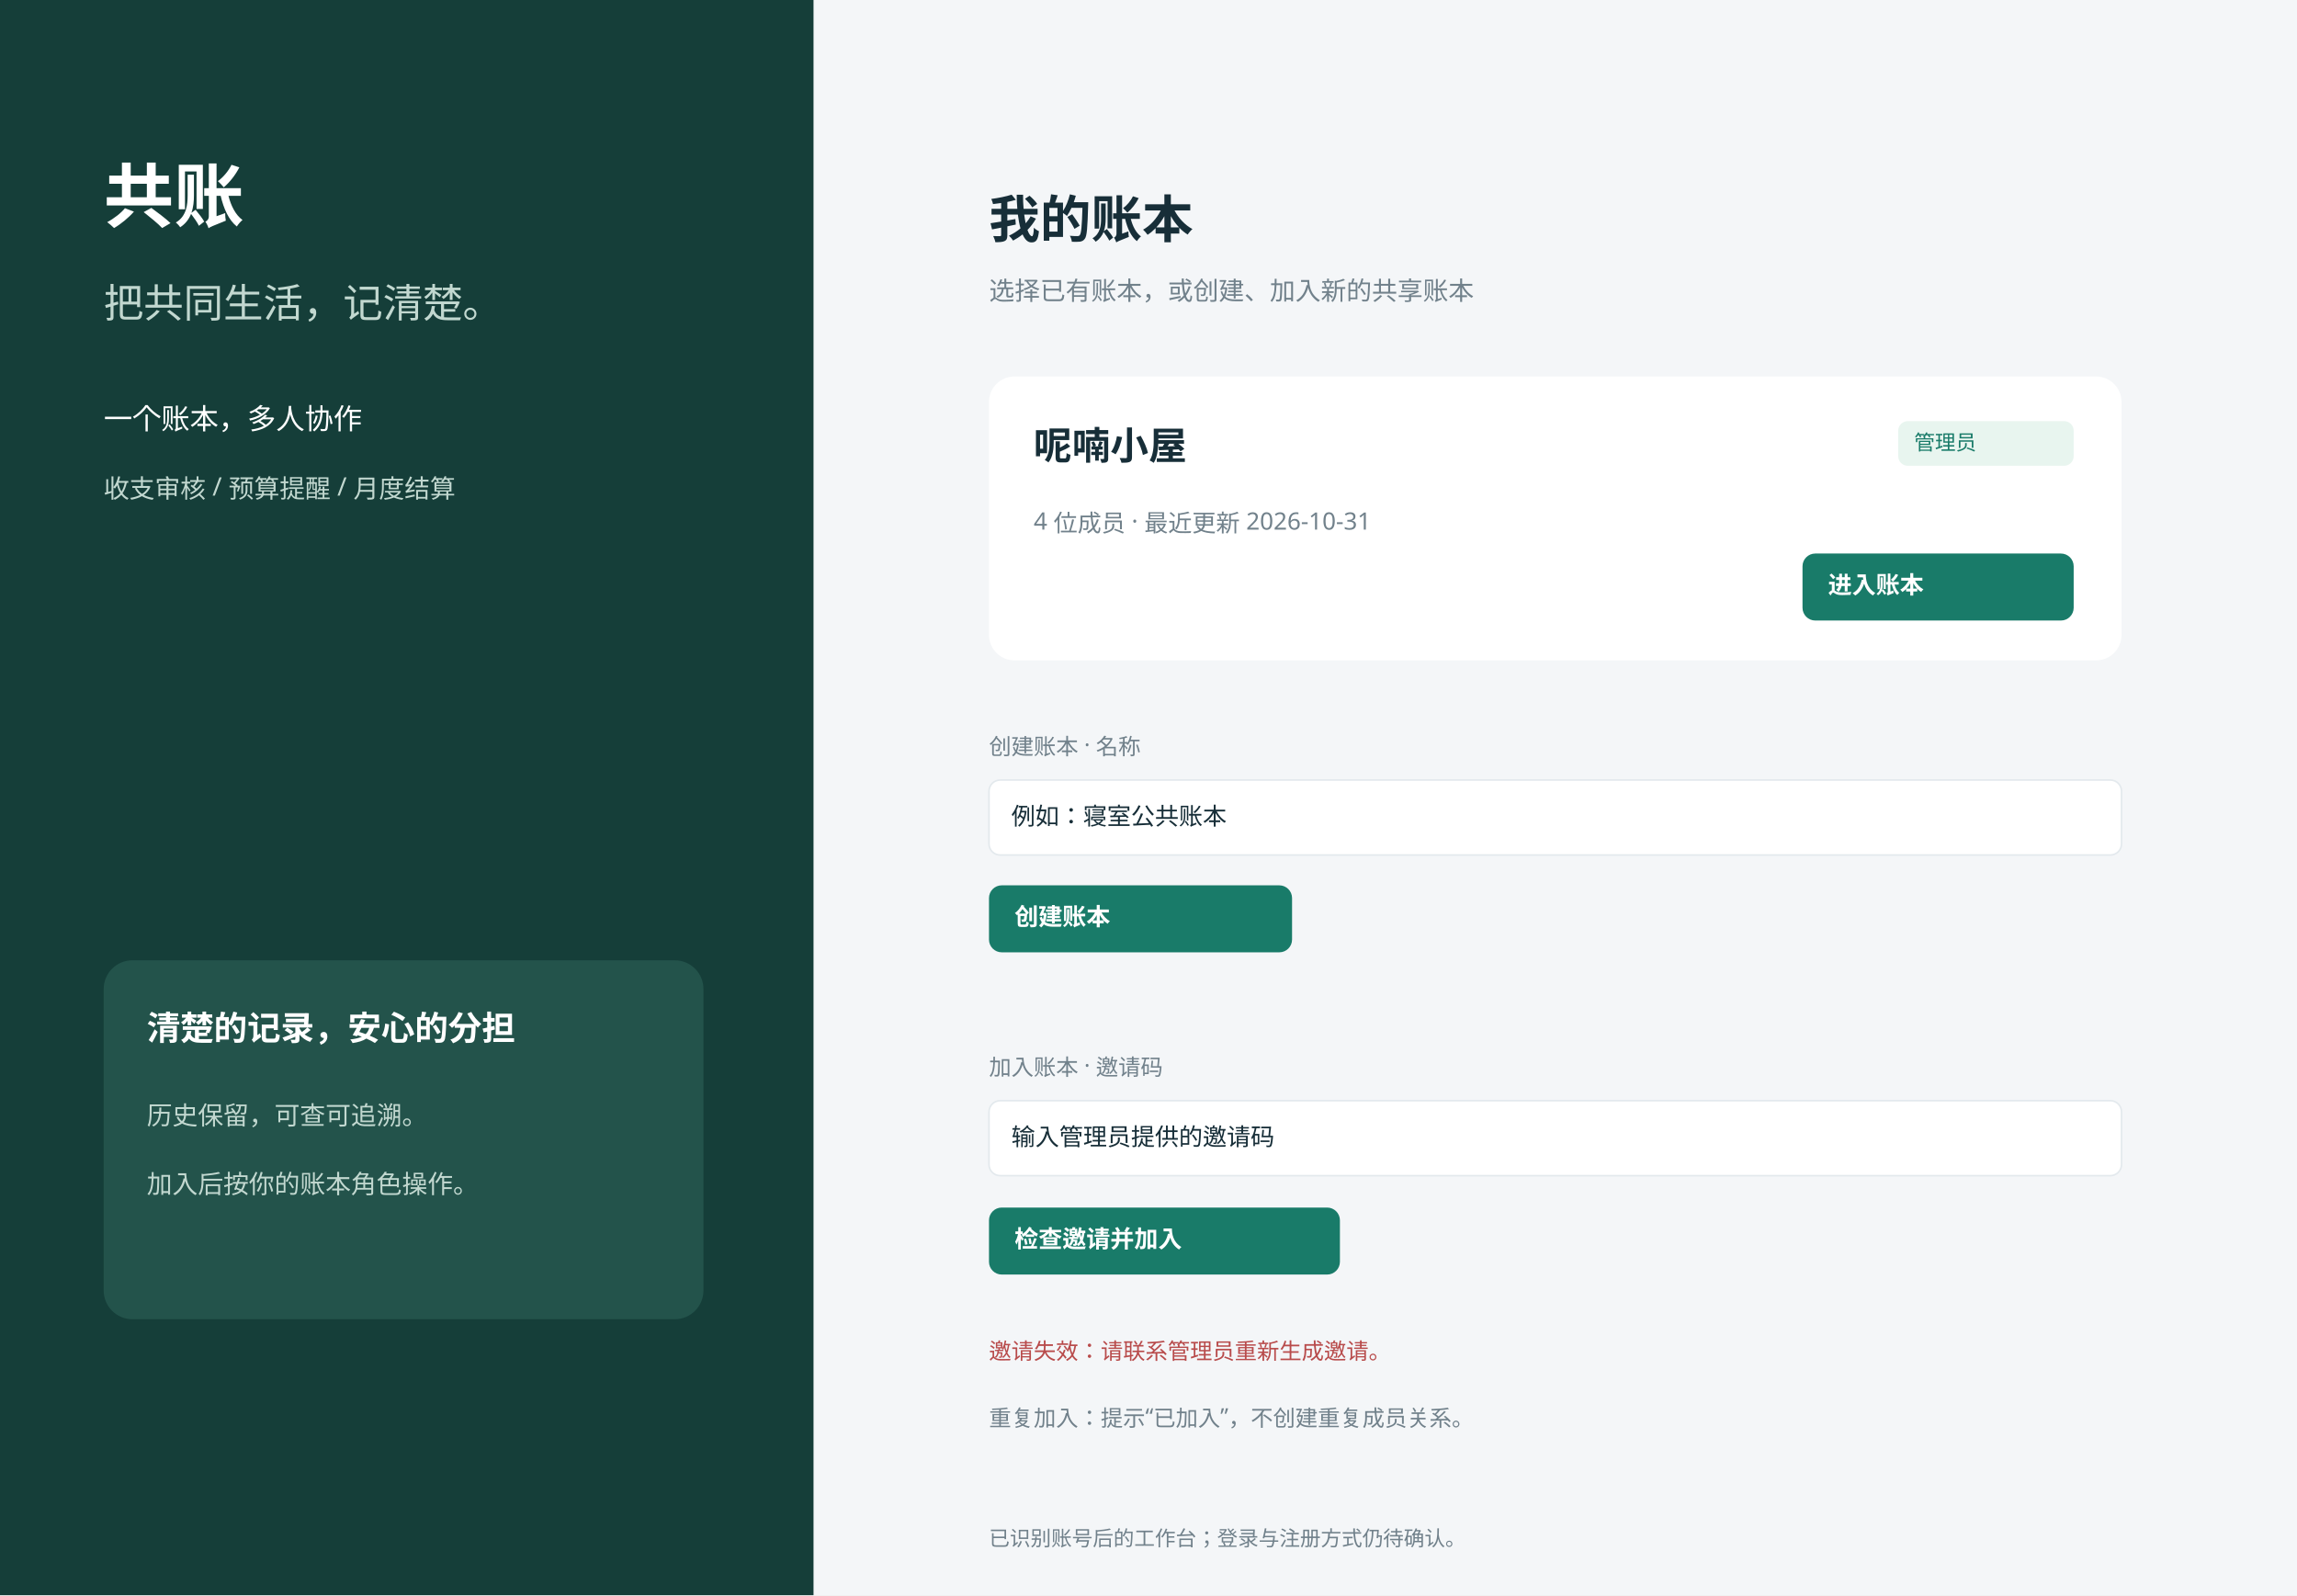
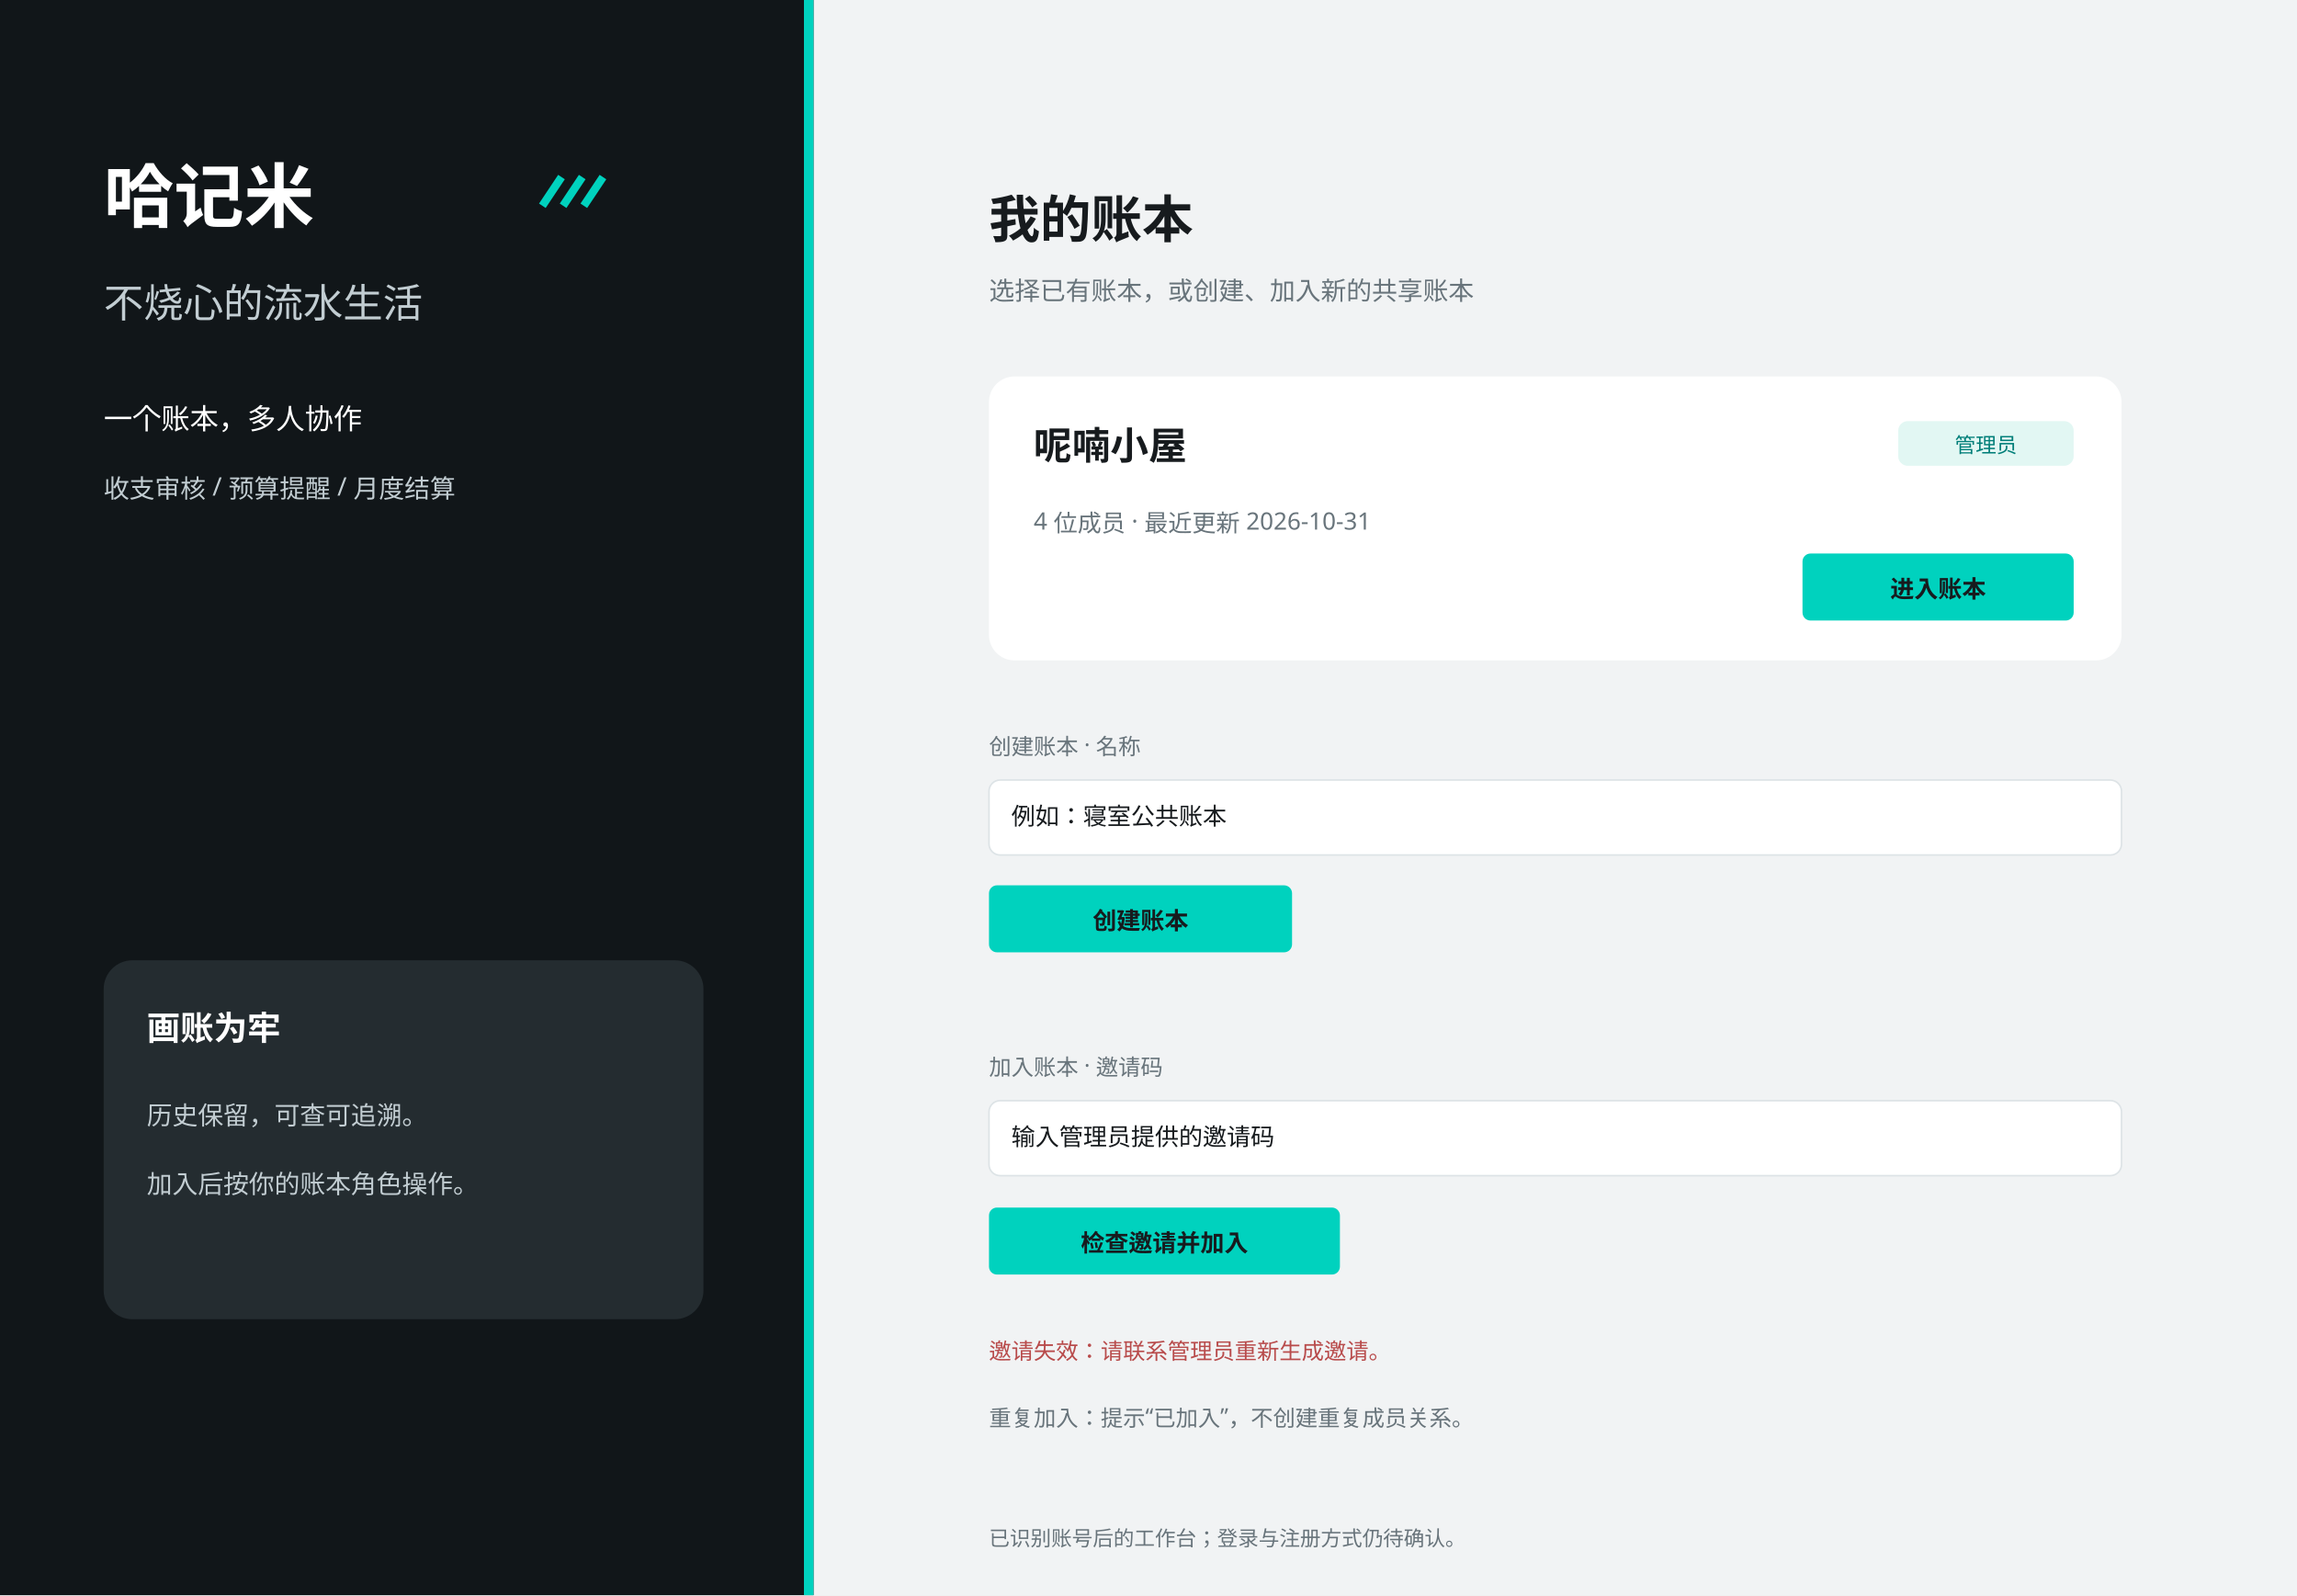
<svg xmlns="http://www.w3.org/2000/svg" width="1440" height="1000" viewBox="0 0 1440 1000">
-   <rect width="1440" height="1000" fill="#F4F6F8" />
-   <rect x="0" y="0" width="510" height="1000" rx="0" fill="#153E39" />
-   <text x="65" y="139" font-family="Microsoft YaHei, sans-serif" font-size="44" font-weight="700" fill="white">共账</text>
-   <text x="65" y="199" font-family="Microsoft YaHei, sans-serif" font-size="25" font-weight="400" fill="#C2D8D0">把共同生活，记清楚。</text>
+   <rect width="1440" height="1000" fill="#F1F3F4" />
+   <rect x="0" y="0" width="510" height="1000" rx="0" fill="#111619" />
+   <rect x="504" y="0" width="6" height="1000" rx="0" fill="#00D2BE" />
+   <line x1="340" y1="129" x2="352" y2="111" stroke="#00D2BE" stroke-width="5" />
+   <line x1="353" y1="129" x2="365" y2="111" stroke="#00D2BE" stroke-width="5" />
+   <line x1="366" y1="129" x2="378" y2="111" stroke="#00D2BE" stroke-width="5" />
+   <text x="65" y="139" font-family="Microsoft YaHei, sans-serif" font-size="44" font-weight="700" fill="white">哈记米</text>
+   <text x="65" y="199" font-family="Microsoft YaHei, sans-serif" font-size="25" font-weight="400" fill="#C2CDD2">不烧心的流水生活</text>
  <text x="65" y="269" font-family="Microsoft YaHei, sans-serif" font-size="18" font-weight="400" fill="white">一个账本，多人协作</text>
-   <text x="65" y="312" font-family="Microsoft YaHei, sans-serif" font-size="16" font-weight="400" fill="#C2D8D0">收支审核 / 预算提醒 / 月度结算</text>
-   <rect x="65" y="602" width="376" height="225" rx="18" fill="#23534B" />
-   <text x="92" y="652" font-family="Microsoft YaHei, sans-serif" font-size="21" font-weight="700" fill="white">清楚的记录，安心的分担</text>
-   <text x="92" y="705" font-family="Microsoft YaHei, sans-serif" font-size="16" font-weight="400" fill="#C2D8D0">历史保留，可查可追溯。</text>
-   <text x="92" y="748" font-family="Microsoft YaHei, sans-serif" font-size="16" font-weight="400" fill="#C2D8D0">加入后按你的账本角色操作。</text>
-   <text x="620" y="149" font-family="Microsoft YaHei, sans-serif" font-size="32" font-weight="700" fill="#172E38">我的账本</text>
-   <text x="620" y="188" font-family="Microsoft YaHei, sans-serif" font-size="16" font-weight="400" fill="#71818B">选择已有账本，或创建、加入新的共享账本</text>
+   <text x="65" y="312" font-family="Microsoft YaHei, sans-serif" font-size="16" font-weight="400" fill="#C2CDD2">收支审核 / 预算提醒 / 月度结算</text>
+   <rect x="65" y="602" width="376" height="225" rx="18" fill="#242C30" />
+   <text x="92" y="652" font-family="Microsoft YaHei, sans-serif" font-size="21" font-weight="700" fill="white">画账为牢</text>
+   <text x="92" y="705" font-family="Microsoft YaHei, sans-serif" font-size="16" font-weight="400" fill="#C2CDD2">历史保留，可查可追溯。</text>
+   <text x="92" y="748" font-family="Microsoft YaHei, sans-serif" font-size="16" font-weight="400" fill="#C2CDD2">加入后按你的账本角色操作。</text>
+   <text x="620" y="149" font-family="Microsoft YaHei, sans-serif" font-size="32" font-weight="700" fill="#171B1E">我的账本</text>
+   <text x="620" y="188" font-family="Microsoft YaHei, sans-serif" font-size="16" font-weight="400" fill="#68747B">选择已有账本，或创建、加入新的共享账本</text>
  <rect x="620" y="236" width="710" height="178" rx="16" fill="white" />
-   <text x="648" y="288" font-family="Microsoft YaHei, sans-serif" font-size="24" font-weight="700" fill="#172E38">呢喃小屋</text>
-   <rect x="1190" y="264" width="110" height="28" rx="6" fill="#E8F5EF" />
-   <text x="1200" y="282" font-family="Microsoft YaHei, sans-serif" font-size="13" font-weight="400" fill="#197B69">管理员</text>
-   <text x="648" y="332" font-family="Microsoft YaHei, sans-serif" font-size="15" font-weight="400" fill="#71818B">4 位成员  ·  最近更新 2026-10-31</text>
-   <rect x="1130" y="347" width="170" height="42" rx="8" fill="#197B69" />
-   <text x="1146" y="372" font-family="Microsoft YaHei, sans-serif" font-size="15" font-weight="700" fill="white">进入账本</text>
-   <text x="620" y="473" font-family="Microsoft YaHei, sans-serif" font-size="14" font-weight="400" fill="#71818B">创建账本 · 名称</text>
-   <rect x="620" y="489" width="710" height="47" rx="7" fill="white" stroke="#E3E9ED" />
-   <text x="634" y="517" font-family="Microsoft YaHei, sans-serif" font-size="15" font-weight="400" fill="#172E38">例如：寝室公共账本</text>
-   <rect x="620" y="555" width="190" height="42" rx="8" fill="#197B69" />
-   <text x="636" y="580" font-family="Microsoft YaHei, sans-serif" font-size="15" font-weight="700" fill="white">创建账本</text>
-   <text x="620" y="674" font-family="Microsoft YaHei, sans-serif" font-size="14" font-weight="400" fill="#71818B">加入账本 · 邀请码</text>
-   <rect x="620" y="690" width="710" height="47" rx="7" fill="white" stroke="#E3E9ED" />
-   <text x="634" y="718" font-family="Microsoft YaHei, sans-serif" font-size="15" font-weight="400" fill="#172E38">输入管理员提供的邀请码</text>
-   <rect x="620" y="757" width="220" height="42" rx="8" fill="#197B69" />
-   <text x="636" y="782" font-family="Microsoft YaHei, sans-serif" font-size="15" font-weight="700" fill="white">检查邀请并加入</text>
+   <text x="648" y="288" font-family="Microsoft YaHei, sans-serif" font-size="24" font-weight="700" fill="#171B1E">呢喃小屋</text>
+   <rect x="1190" y="264" width="110" height="28" rx="6" fill="#E2F7F3" />
+   <text x="1245.0" y="278.0" text-anchor="middle" dominant-baseline="central" font-family="Microsoft YaHei, sans-serif" font-size="13" font-weight="400" fill="#007E78">管理员</text>
+   <text x="648" y="332" font-family="Microsoft YaHei, sans-serif" font-size="15" font-weight="400" fill="#68747B">4 位成员  ·  最近更新 2026-10-31</text>
+   <rect x="1130" y="347" width="170" height="42" rx="5" fill="#00D2BE" />
+   <text x="1215.0" y="368.0" text-anchor="middle" dominant-baseline="central" font-family="Microsoft YaHei, sans-serif" font-size="15" font-weight="700" fill="#171B1E">进入账本</text>
+   <text x="620" y="473" font-family="Microsoft YaHei, sans-serif" font-size="14" font-weight="400" fill="#68747B">创建账本 · 名称</text>
+   <rect x="620" y="489" width="710" height="47" rx="7" fill="white" stroke="#DDE3E6" />
+   <text x="634" y="517" font-family="Microsoft YaHei, sans-serif" font-size="15" font-weight="400" fill="#171B1E">例如：寝室公共账本</text>
+   <rect x="620" y="555" width="190" height="42" rx="5" fill="#00D2BE" />
+   <text x="715.0" y="576.0" text-anchor="middle" dominant-baseline="central" font-family="Microsoft YaHei, sans-serif" font-size="15" font-weight="700" fill="#171B1E">创建账本</text>
+   <text x="620" y="674" font-family="Microsoft YaHei, sans-serif" font-size="14" font-weight="400" fill="#68747B">加入账本 · 邀请码</text>
+   <rect x="620" y="690" width="710" height="47" rx="7" fill="white" stroke="#DDE3E6" />
+   <text x="634" y="718" font-family="Microsoft YaHei, sans-serif" font-size="15" font-weight="400" fill="#171B1E">输入管理员提供的邀请码</text>
+   <rect x="620" y="757" width="220" height="42" rx="5" fill="#00D2BE" />
+   <text x="730.0" y="778.0" text-anchor="middle" dominant-baseline="central" font-family="Microsoft YaHei, sans-serif" font-size="15" font-weight="700" fill="#171B1E">检查邀请并加入</text>
  <text x="620" y="852" font-family="Microsoft YaHei, sans-serif" font-size="14" font-weight="400" fill="#B84B4B">邀请失效：请联系管理员重新生成邀请。</text>
-   <text x="620" y="894" font-family="Microsoft YaHei, sans-serif" font-size="14" font-weight="400" fill="#71818B">重复加入：提示“已加入”，不创建重复成员关系。</text>
-   <text x="620" y="969" font-family="Microsoft YaHei, sans-serif" font-size="13" font-weight="400" fill="#71818B">已识别账号后的工作台；登录与注册方式仍待确认。</text>
+   <text x="620" y="894" font-family="Microsoft YaHei, sans-serif" font-size="14" font-weight="400" fill="#68747B">重复加入：提示“已加入”，不创建重复成员关系。</text>
+   <text x="620" y="969" font-family="Microsoft YaHei, sans-serif" font-size="13" font-weight="400" fill="#68747B">已识别账号后的工作台；登录与注册方式仍待确认。</text>
</svg>
